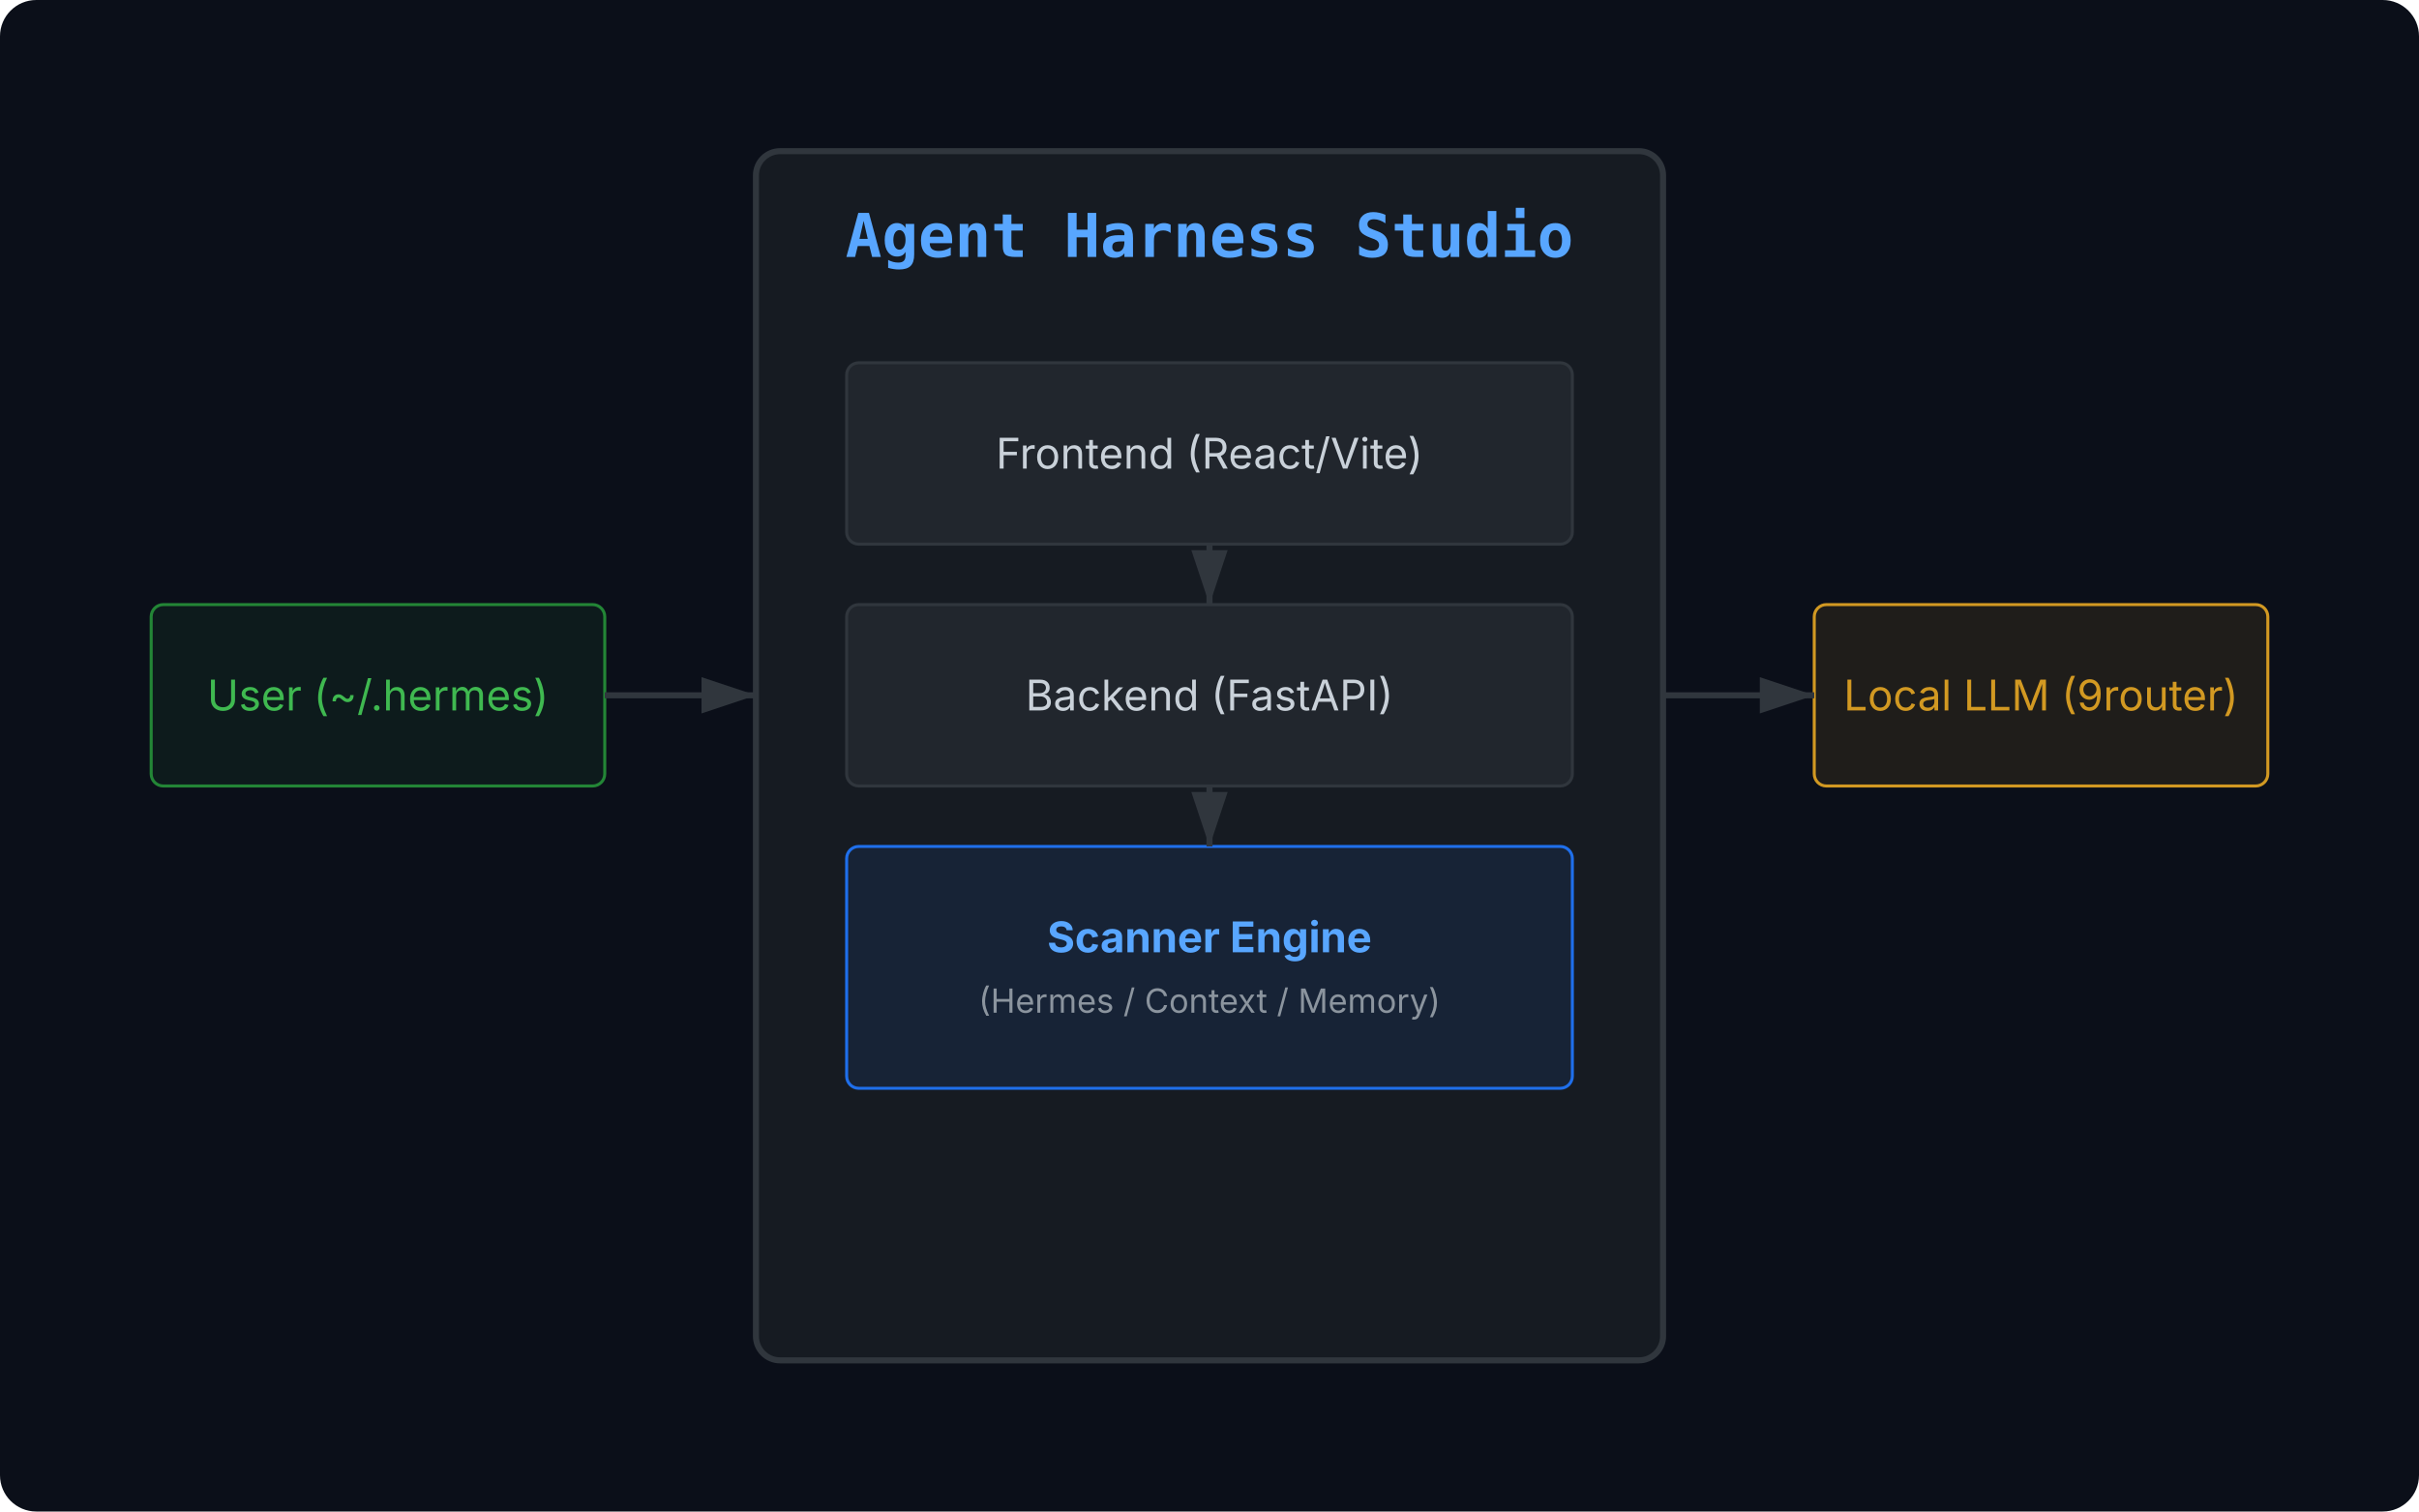
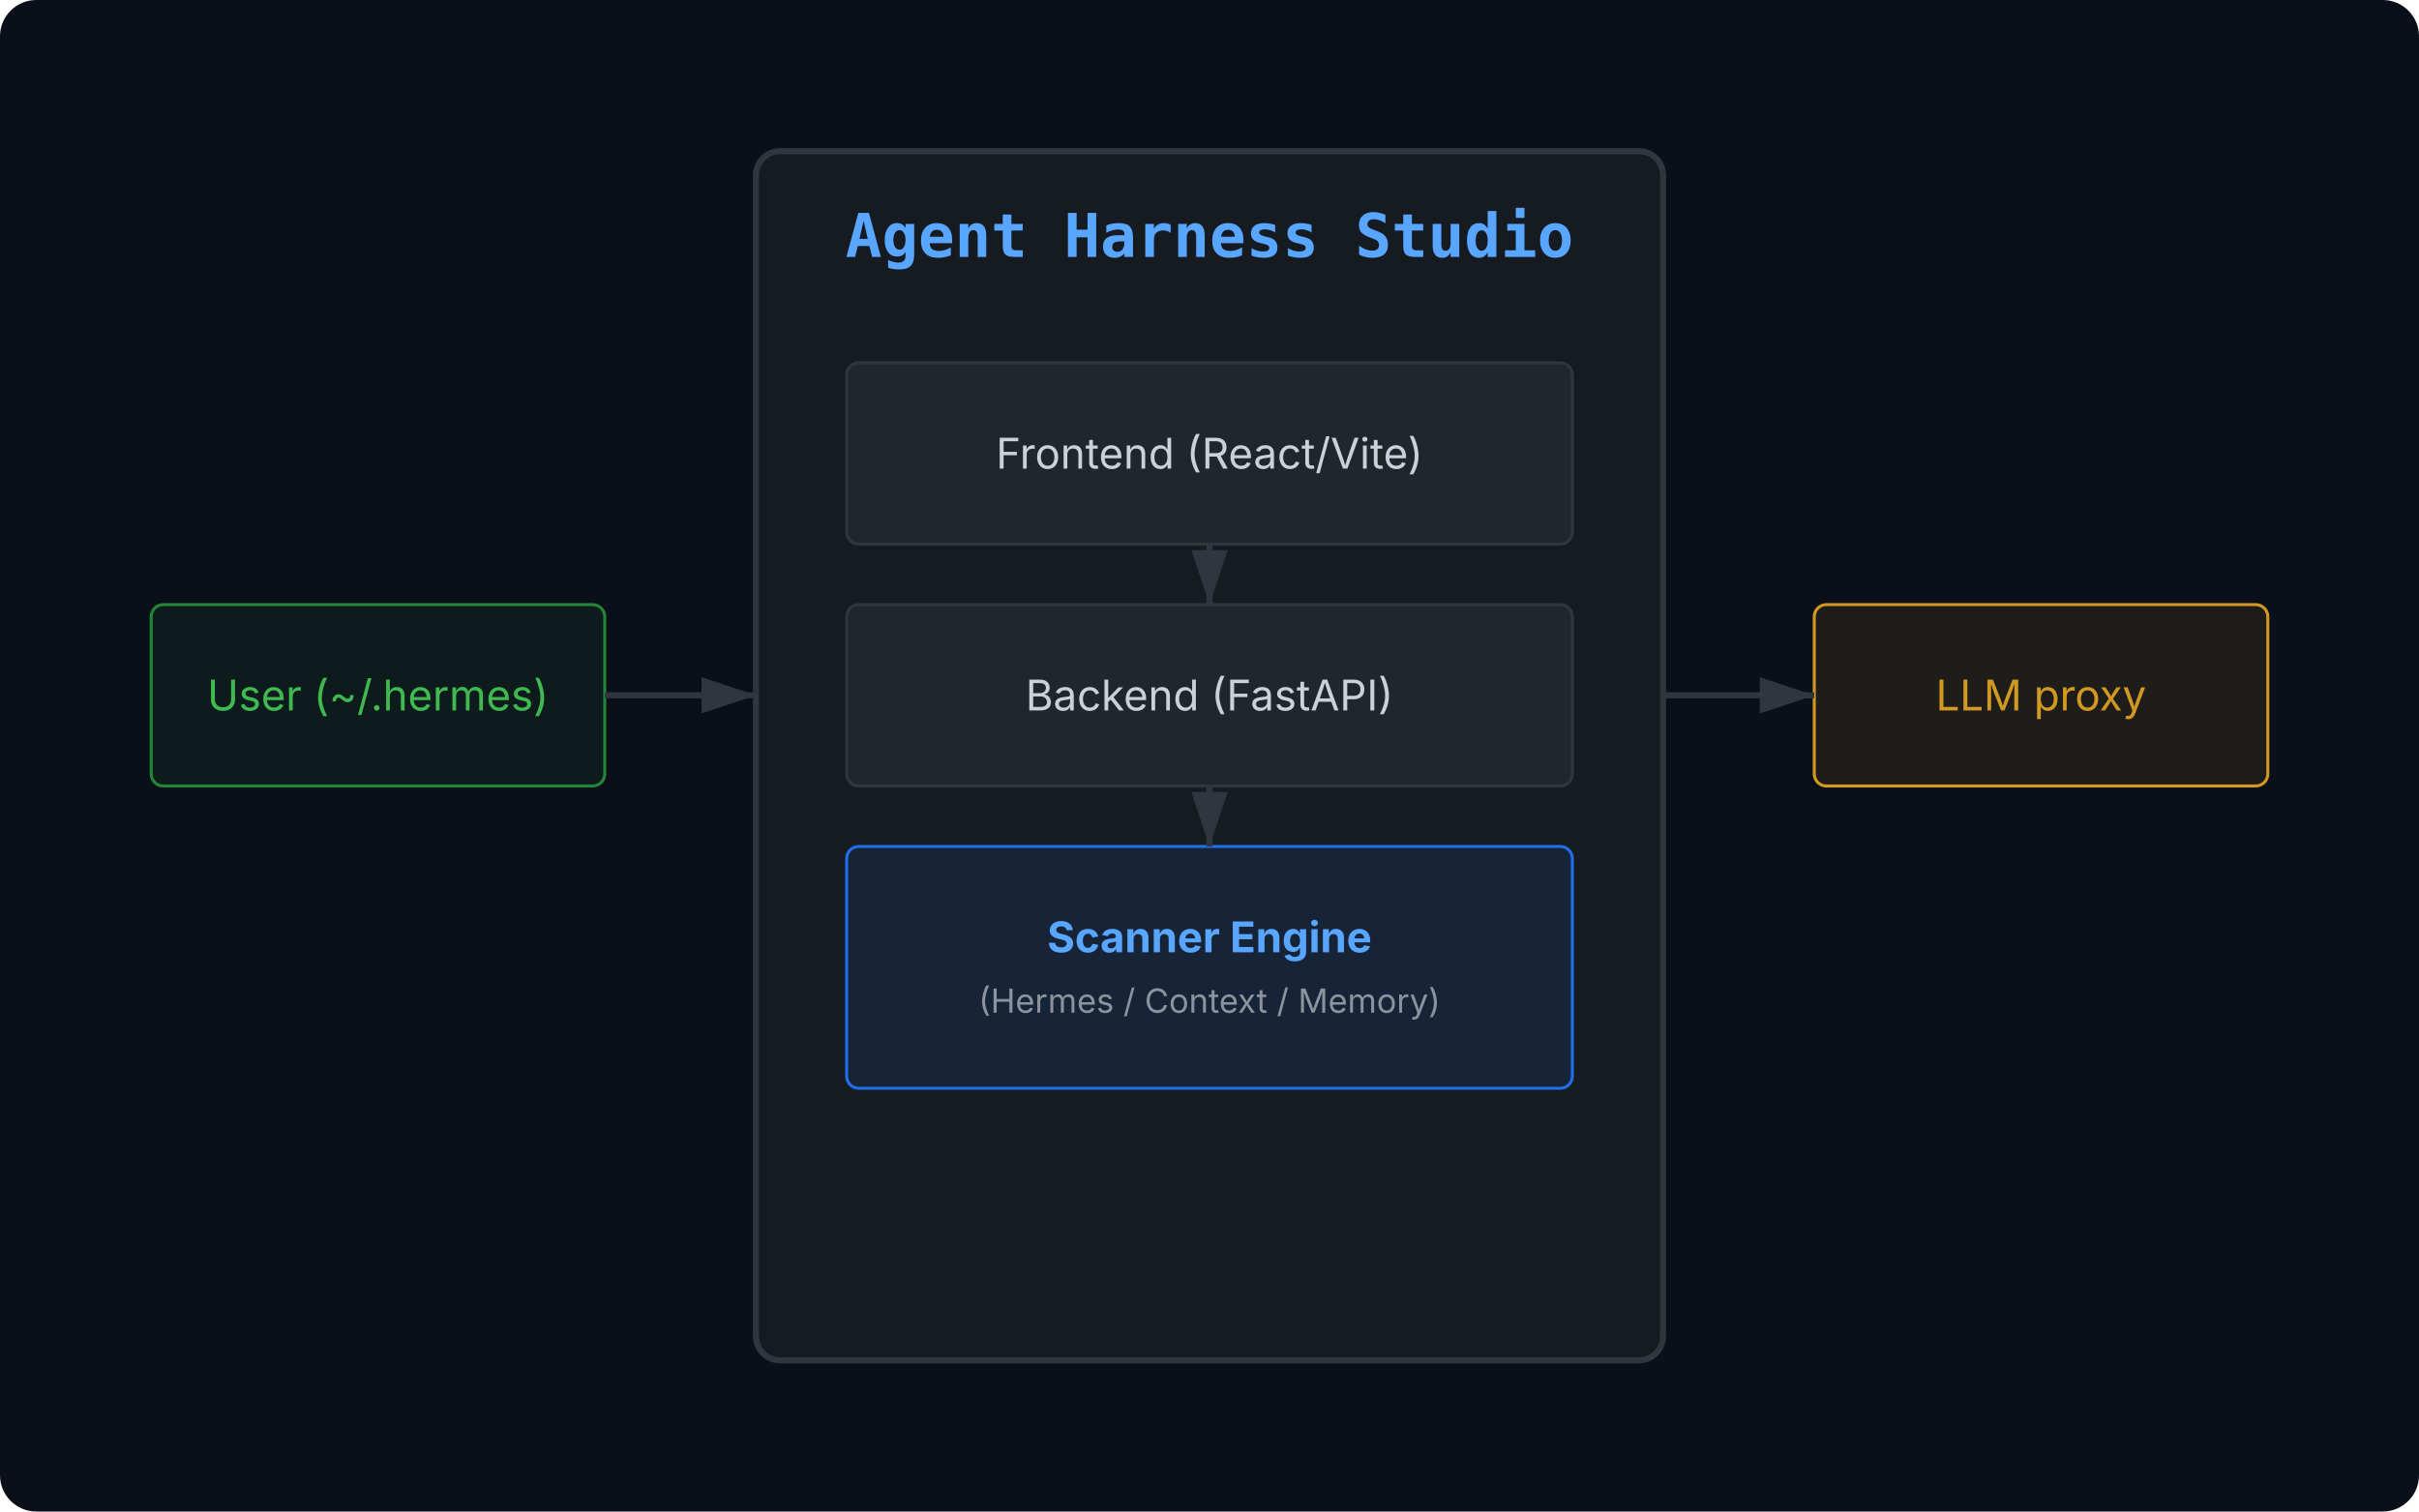
<svg xmlns="http://www.w3.org/2000/svg" width="800" height="500" viewBox="0 0 800 500" fill="none">
  <rect width="800" height="500" rx="12" fill="#0B0F19" />
  <rect x="250" y="50" width="300" height="400" rx="8" fill="#161B22" stroke="#30363D" stroke-width="2" />
  <text x="400" y="85" font-family="JetBrains Mono, monospace" font-size="20" fill="#58A6FF" text-anchor="middle" font-weight="bold">Agent Harness Studio</text>
  <rect x="280" y="120" width="240" height="60" rx="4" fill="#21262D" stroke="#30363D" />
  <text x="400" y="155" font-family="Inter, sans-serif" font-size="14" fill="#C9D1D9" text-anchor="middle">Frontend (React/Vite)</text>
  <rect x="280" y="200" width="240" height="60" rx="4" fill="#21262D" stroke="#30363D" />
  <text x="400" y="235" font-family="Inter, sans-serif" font-size="14" fill="#C9D1D9" text-anchor="middle">Backend (FastAPI)</text>
  <rect x="280" y="280" width="240" height="80" rx="4" fill="#1F6FEB" fill-opacity="0.1" stroke="#1F6FEB" />
  <text x="400" y="315" font-family="Inter, sans-serif" font-size="14" fill="#58A6FF" text-anchor="middle" font-weight="bold">Scanner Engine</text>
  <text x="400" y="335" font-family="Inter, sans-serif" font-size="11" fill="#8B949E" text-anchor="middle">(Hermes / Context / Memory)</text>
  <rect x="50" y="200" width="150" height="60" rx="4" fill="#238636" fill-opacity="0.1" stroke="#238636" />
  <text x="125" y="235" font-family="Inter, sans-serif" font-size="14" fill="#3FB950" text-anchor="middle">User (~/.hermes)</text>
  <rect x="600" y="200" width="150" height="60" rx="4" fill="#D29922" fill-opacity="0.1" stroke="#D29922" />
-   <text x="675" y="235" font-family="Inter, sans-serif" font-size="14" fill="#D29922" text-anchor="middle">Local LLM (9router)</text>
+   <text x="675" y="235" font-family="Inter, sans-serif" font-size="14" fill="#D29922" text-anchor="middle">LLM proxy</text>
  <path d="M200 230H250" stroke="#30363D" stroke-width="2" marker-end="url(#arrow)" />
  <path d="M550 230H600" stroke="#30363D" stroke-width="2" marker-end="url(#arrow)" />
  <path d="M400 260V280" stroke="#30363D" stroke-width="2" marker-end="url(#arrow)" />
  <path d="M400 180V200" stroke="#30363D" stroke-width="2" marker-end="url(#arrow)" />
  <defs>
    <marker id="arrow" markerWidth="10" markerHeight="10" refX="9" refY="3" orient="auto">
      <path d="M0,0 L0,6 L9,3 z" fill="#30363D" />
    </marker>
  </defs>
</svg>
